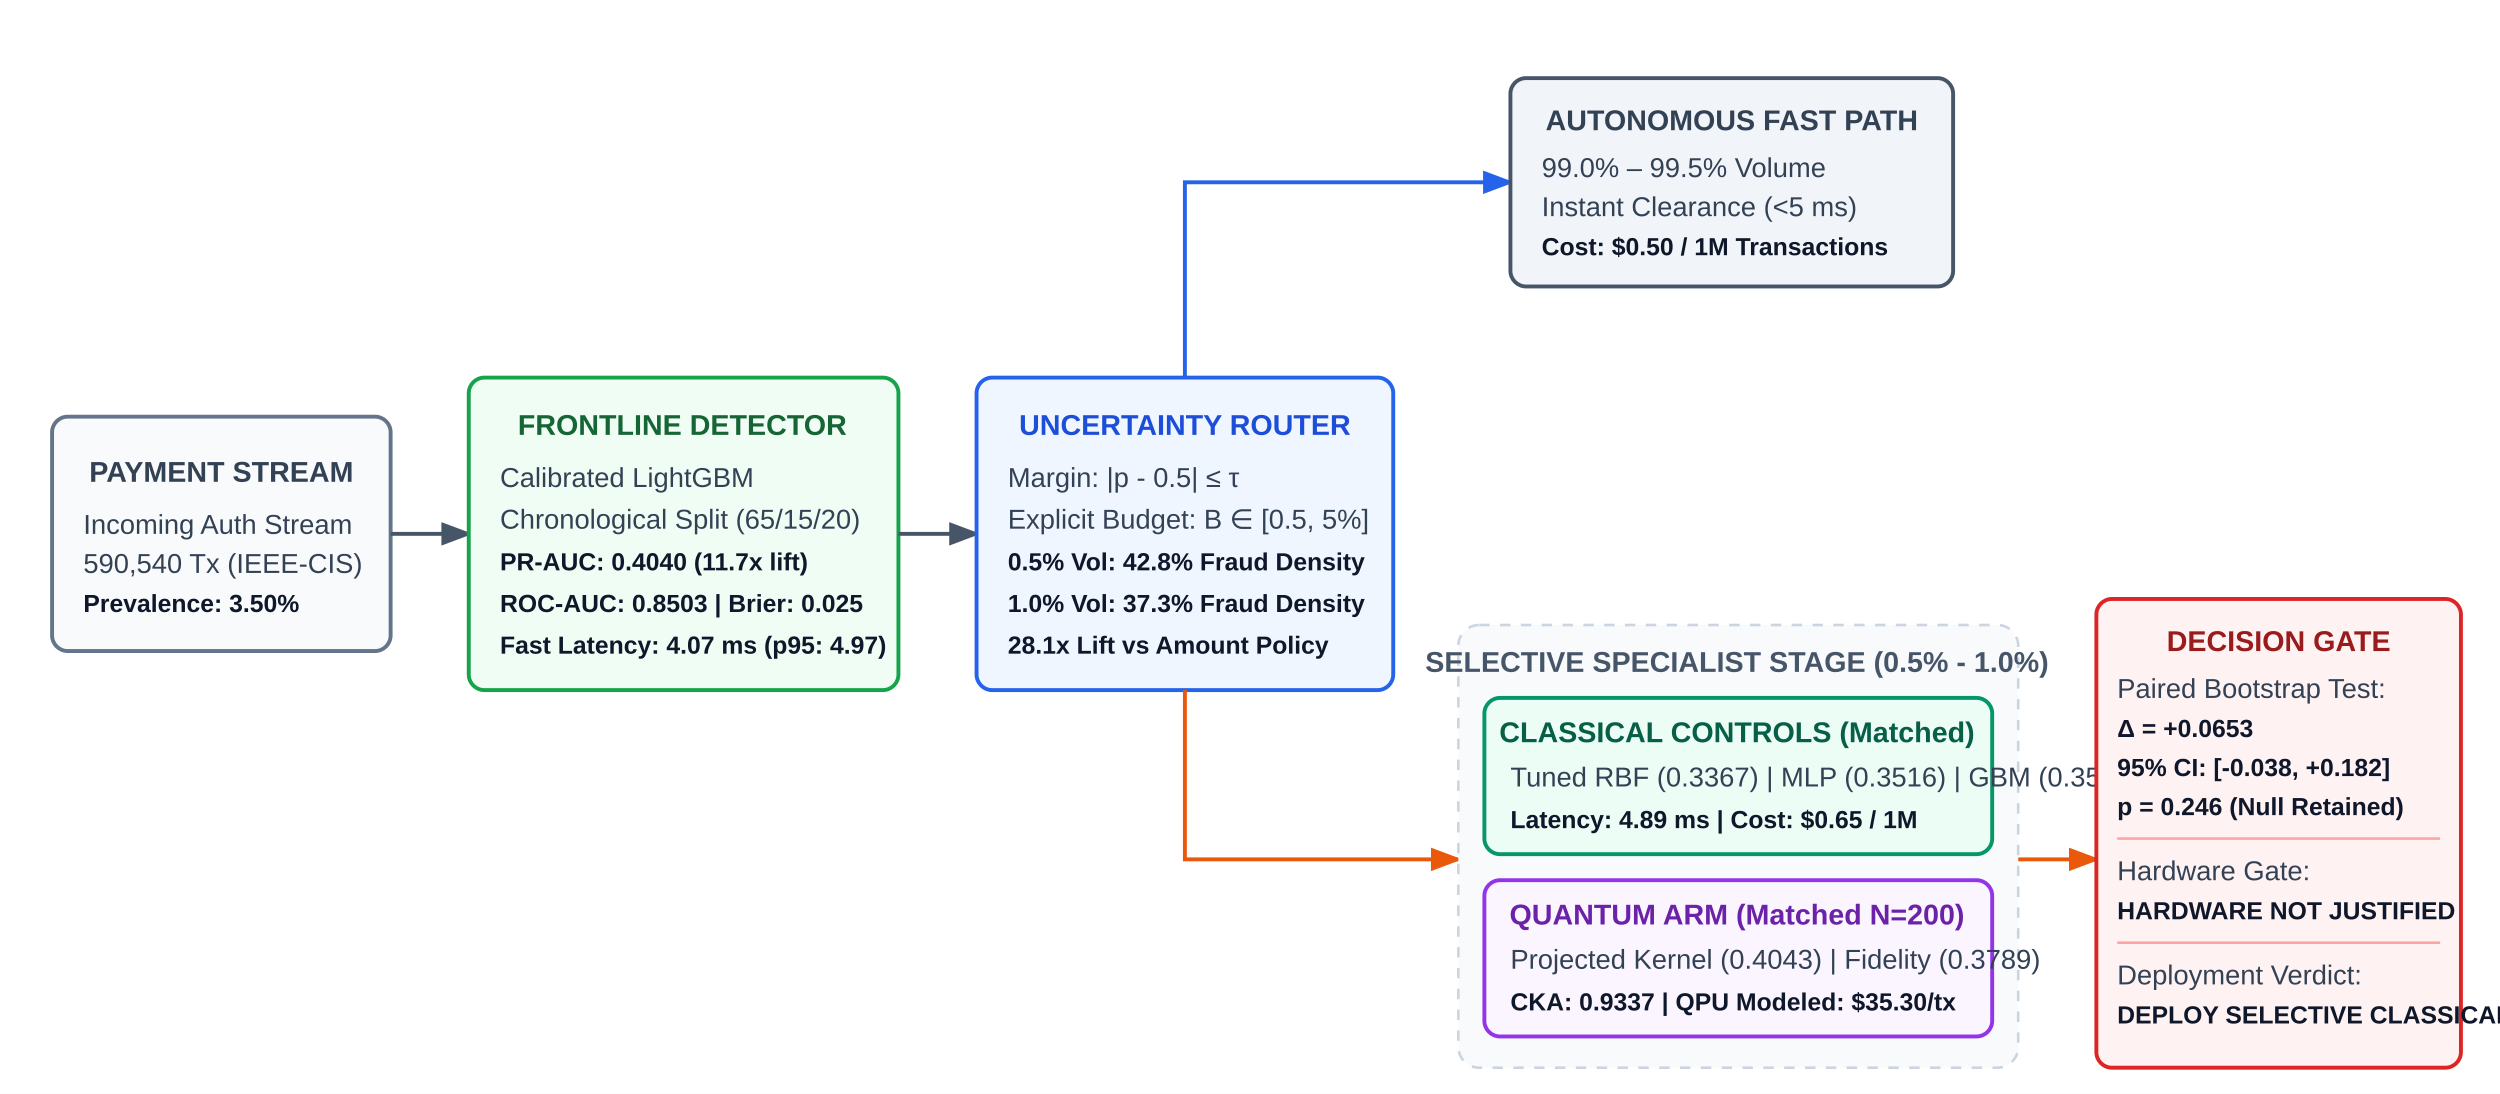
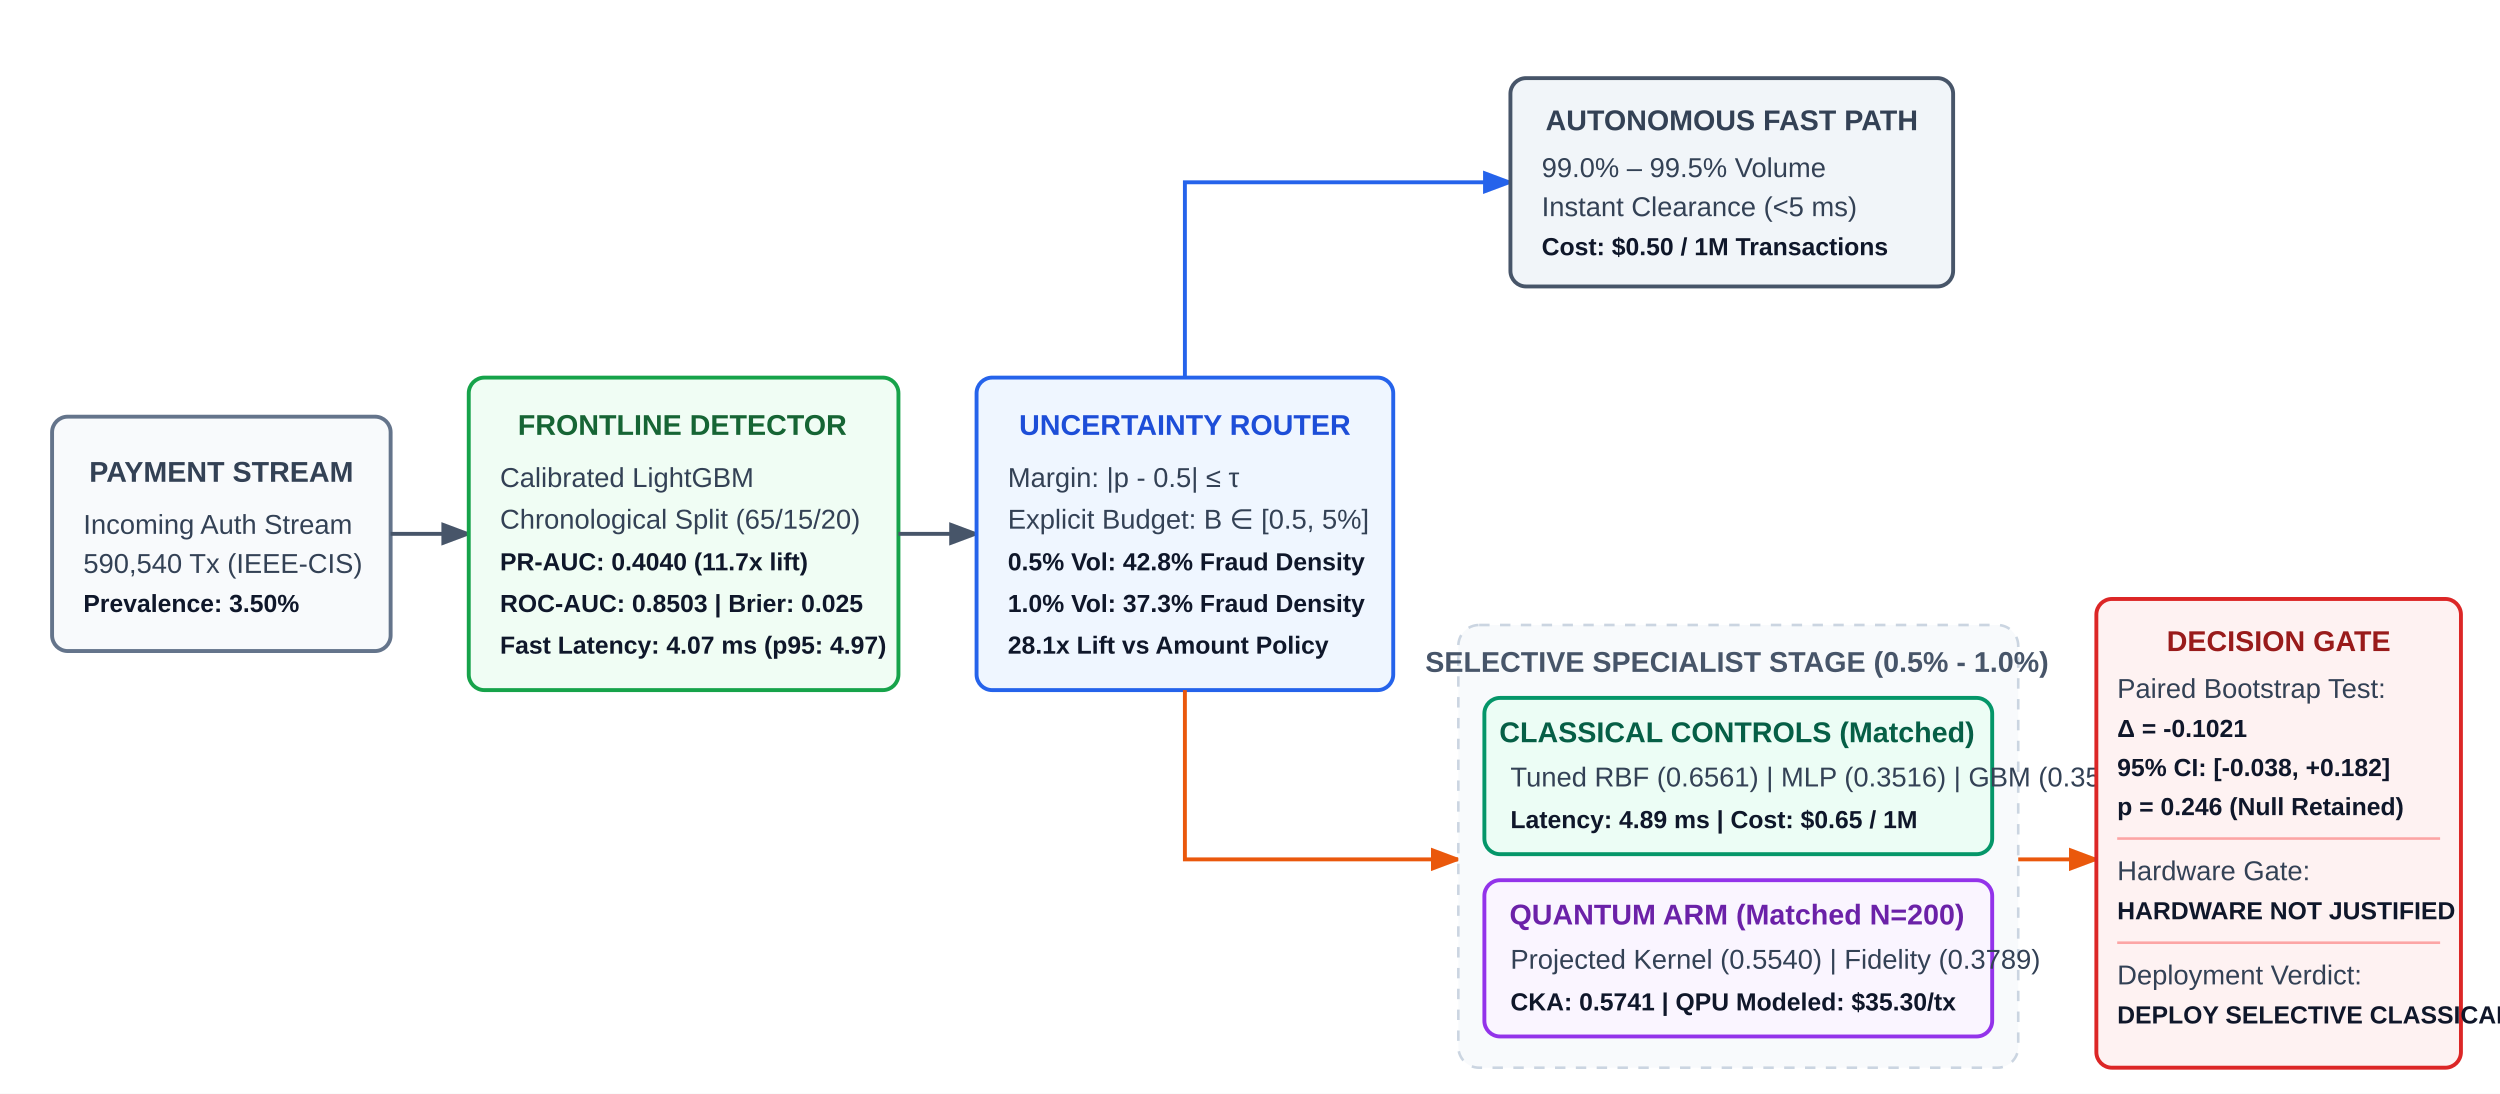
<svg xmlns="http://www.w3.org/2000/svg" viewBox="0 0 960 420" width="100%" height="auto">
  <defs>
    <style>
      .bg { fill: #ffffff; }
      .box { rx: 6; ry: 6; stroke-width: 1.5; }
      .box-stream { fill: #f8fafc; stroke: #64748b; }
      .box-frontline { fill: #f0fdf4; stroke: #16a34a; }
      .box-router { fill: #eff6ff; stroke: #2563eb; }
      .box-fastpath { fill: #f1f5f9; stroke: #475569; }
      .box-escalated { fill: #fff7ed; stroke: #ea580c; }
      .box-classical { fill: #ecfdf5; stroke: #059669; }
      .box-quantum { fill: #faf5ff; stroke: #9333ea; }
      .box-gate { fill: #fef2f2; stroke: #dc2626; }
      .box-decision { fill: #0f172a; stroke: #0f172a; }
      .title-text { font-family: 'Segoe UI', Arial, sans-serif; font-size: 13px; font-weight: 700; }
      .body-text { font-family: 'Segoe UI', Arial, sans-serif; font-size: 10.5px; fill: #334155; }
      .metric-text { font-family: 'Segoe UI', Arial, sans-serif; font-size: 9.5px; fill: #0f172a; font-weight: 600; }
      .label-head { font-family: 'Segoe UI', Arial, sans-serif; font-size: 11px; font-weight: 700; text-anchor: middle; }
      .arrow { stroke: #475569; stroke-width: 1.5; fill: none; marker-end: url(#arrowhead); }
      .arrow-blue { stroke: #2563eb; stroke-width: 1.5; fill: none; marker-end: url(#arrowhead-blue); }
      .arrow-orange { stroke: #ea580c; stroke-width: 1.5; fill: none; marker-end: url(#arrowhead-orange); }
      .arrow-purple { stroke: #9333ea; stroke-width: 1.5; fill: none; marker-end: url(#arrowhead-purple); }
      .arrow-green { stroke: #059669; stroke-width: 1.5; fill: none; marker-end: url(#arrowhead-green); }
    </style>
    <marker id="arrowhead" markerWidth="8" markerHeight="6" refX="7" refY="3" orient="auto">
      <polygon points="0 0, 8 3, 0 6" fill="#475569" />
    </marker>
    <marker id="arrowhead-blue" markerWidth="8" markerHeight="6" refX="7" refY="3" orient="auto">
      <polygon points="0 0, 8 3, 0 6" fill="#2563eb" />
    </marker>
    <marker id="arrowhead-orange" markerWidth="8" markerHeight="6" refX="7" refY="3" orient="auto">
      <polygon points="0 0, 8 3, 0 6" fill="#ea580c" />
    </marker>
    <marker id="arrowhead-purple" markerWidth="8" markerHeight="6" refX="7" refY="3" orient="auto">
      <polygon points="0 0, 8 3, 0 6" fill="#9333ea" />
    </marker>
    <marker id="arrowhead-green" markerWidth="8" markerHeight="6" refX="7" refY="3" orient="auto">
      <polygon points="0 0, 8 3, 0 6" fill="#059669" />
    </marker>
  </defs>
  <rect width="960" height="420" class="bg" />
  <g transform="translate(20, 160)">
    <rect width="130" height="90" class="box box-stream" />
    <text x="65" y="25" class="label-head" fill="#334155">PAYMENT STREAM</text>
    <text x="12" y="45" class="body-text">Incoming Auth Stream</text>
    <text x="12" y="60" class="body-text">590,540 Tx (IEEE-CIS)</text>
    <text x="12" y="75" class="metric-text">Prevalence: 3.50%</text>
  </g>
  <path d="M 150 205 L 180 205" class="arrow" />
  <g transform="translate(180, 145)">
    <rect width="165" height="120" class="box box-frontline" />
    <text x="82" y="22" class="label-head" fill="#166534">FRONTLINE DETECTOR</text>
    <text x="12" y="42" class="body-text">Calibrated LightGBM</text>
    <text x="12" y="58" class="body-text">Chronological Split (65/15/20)</text>
    <text x="12" y="74" class="metric-text">PR-AUC: 0.4040 (11.7x lift)</text>
    <text x="12" y="90" class="metric-text">ROC-AUC: 0.8503 | Brier: 0.025</text>
    <text x="12" y="106" class="metric-text">Fast Latency: 4.07 ms (p95: 4.97)</text>
  </g>
  <path d="M 345 205 L 375 205" class="arrow" />
  <g transform="translate(375, 145)">
    <rect width="160" height="120" class="box box-router" />
    <text x="80" y="22" class="label-head" fill="#1d4ed8">UNCERTAINTY ROUTER</text>
    <text x="12" y="42" class="body-text">Margin: |p - 0.5| ≤ τ</text>
    <text x="12" y="58" class="body-text">Explicit Budget: B ∈ [0.5, 5%]</text>
    <text x="12" y="74" class="metric-text">0.5% Vol: 42.8% Fraud Density</text>
    <text x="12" y="90" class="metric-text">1.0% Vol: 37.3% Fraud Density</text>
    <text x="12" y="106" class="metric-text">28.1x Lift vs Amount Policy</text>
  </g>
  <path d="M 455 145 L 455 70 L 580 70" class="arrow-blue" />
  <g transform="translate(580, 30)">
    <rect width="170" height="80" class="box box-fastpath" />
    <text x="85" y="20" class="label-head" fill="#334155">AUTONOMOUS FAST PATH</text>
    <text x="12" y="38" class="body-text">99.0% – 99.5% Volume</text>
    <text x="12" y="53" class="body-text">Instant Clearance (&lt;5 ms)</text>
    <text x="12" y="68" class="metric-text">Cost: $0.50 / 1M Transactions</text>
  </g>
  <path d="M 455 265 L 455 330 L 560 330" class="arrow-orange" />
  <g transform="translate(560, 240)">
    <rect width="215" height="170" fill="#f8fafc" stroke="#cbd5e1" rx="8" ry="8" stroke-dasharray="4 4" />
    <text x="107" y="18" class="label-head" fill="#475569">SELECTIVE SPECIALIST STAGE (0.5% - 1.0%)</text>
    <g transform="translate(10, 28)">
      <rect width="195" height="60" class="box box-classical" />
      <text x="97" y="17" class="label-head" fill="#065f46">CLASSICAL CONTROLS (Matched)</text>
-       <text x="10" y="34" class="body-text">Tuned RBF (0.3367) | MLP (0.3516) | GBM (0.3529)</text>
+       <text x="10" y="34" class="body-text">Tuned RBF (0.6561) | MLP (0.3516) | GBM (0.3529)</text>
      <text x="10" y="50" class="metric-text">Latency: 4.89 ms | Cost: $0.65 / 1M</text>
    </g>
    <g transform="translate(10, 98)">
      <rect width="195" height="60" class="box box-quantum" />
      <text x="97" y="17" class="label-head" fill="#6b21a8">QUANTUM ARM (Matched N=200)</text>
-       <text x="10" y="34" class="body-text">Projected Kernel (0.4043) | Fidelity (0.3789)</text>
-       <text x="10" y="50" class="metric-text">CKA: 0.9337 | QPU Modeled: $35.30/tx</text>
+       <text x="10" y="34" class="body-text">Projected Kernel (0.5540) | Fidelity (0.3789)</text>
+       <text x="10" y="50" class="metric-text">CKA: 0.5741 | QPU Modeled: $35.30/tx</text>
    </g>
  </g>
  <path d="M 775 330 L 805 330" class="arrow-orange" />
  <g transform="translate(805, 230)">
    <rect width="140" height="180" class="box box-gate" />
    <text x="70" y="20" class="label-head" fill="#991b1b">DECISION GATE</text>
    <text x="8" y="38" class="body-text">Paired Bootstrap Test:</text>
-     <text x="8" y="53" class="metric-text">Δ = +0.0653</text>
+     <text x="8" y="53" class="metric-text">Δ = -0.1021</text>
    <text x="8" y="68" class="metric-text">95% CI: [-0.038, +0.182]</text>
    <text x="8" y="83" class="metric-text">p = 0.246 (Null Retained)</text>
    <line x1="8" y1="92" x2="132" y2="92" stroke="#fca5a5" stroke-width="1" />
    <text x="8" y="108" class="body-text">Hardware Gate:</text>
    <text x="8" y="123" class="metric-text" fill="#b91c1c">HARDWARE NOT JUSTIFIED</text>
    <line x1="8" y1="132" x2="132" y2="132" stroke="#fca5a5" stroke-width="1" />
    <text x="8" y="148" class="body-text">Deployment Verdict:</text>
    <text x="8" y="163" class="metric-text" fill="#047857">DEPLOY SELECTIVE CLASSICAL</text>
  </g>
</svg>
